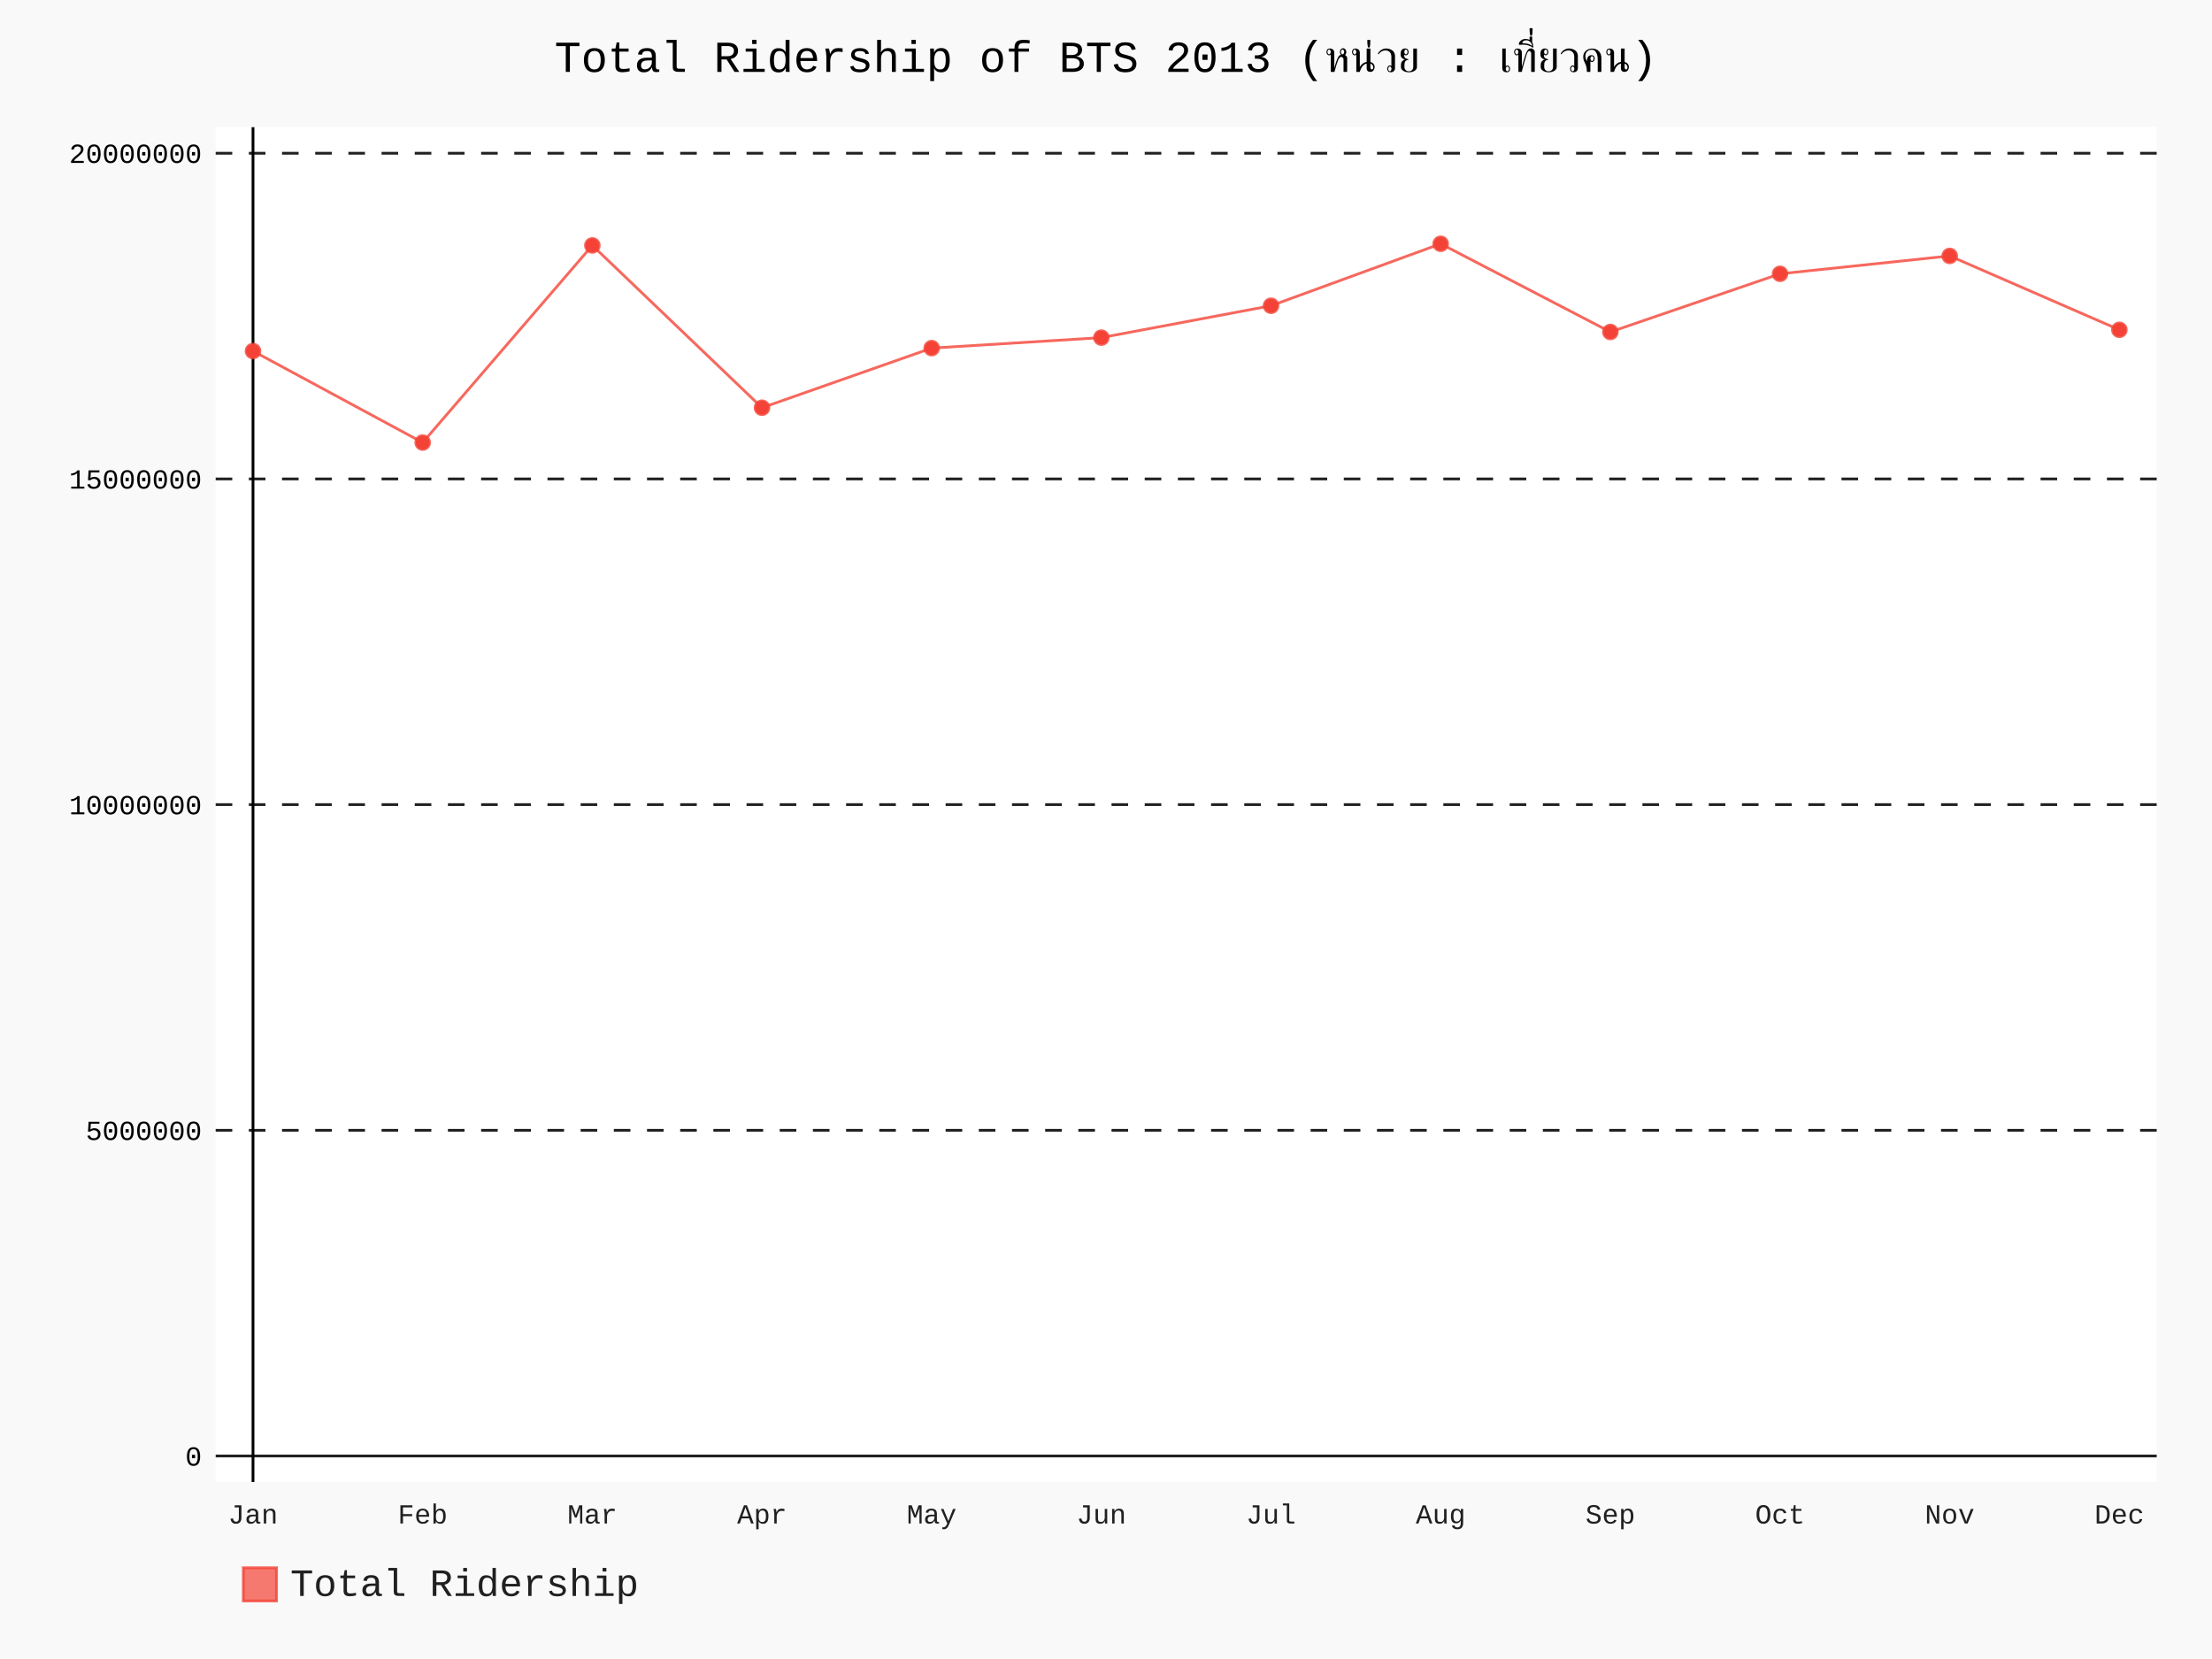
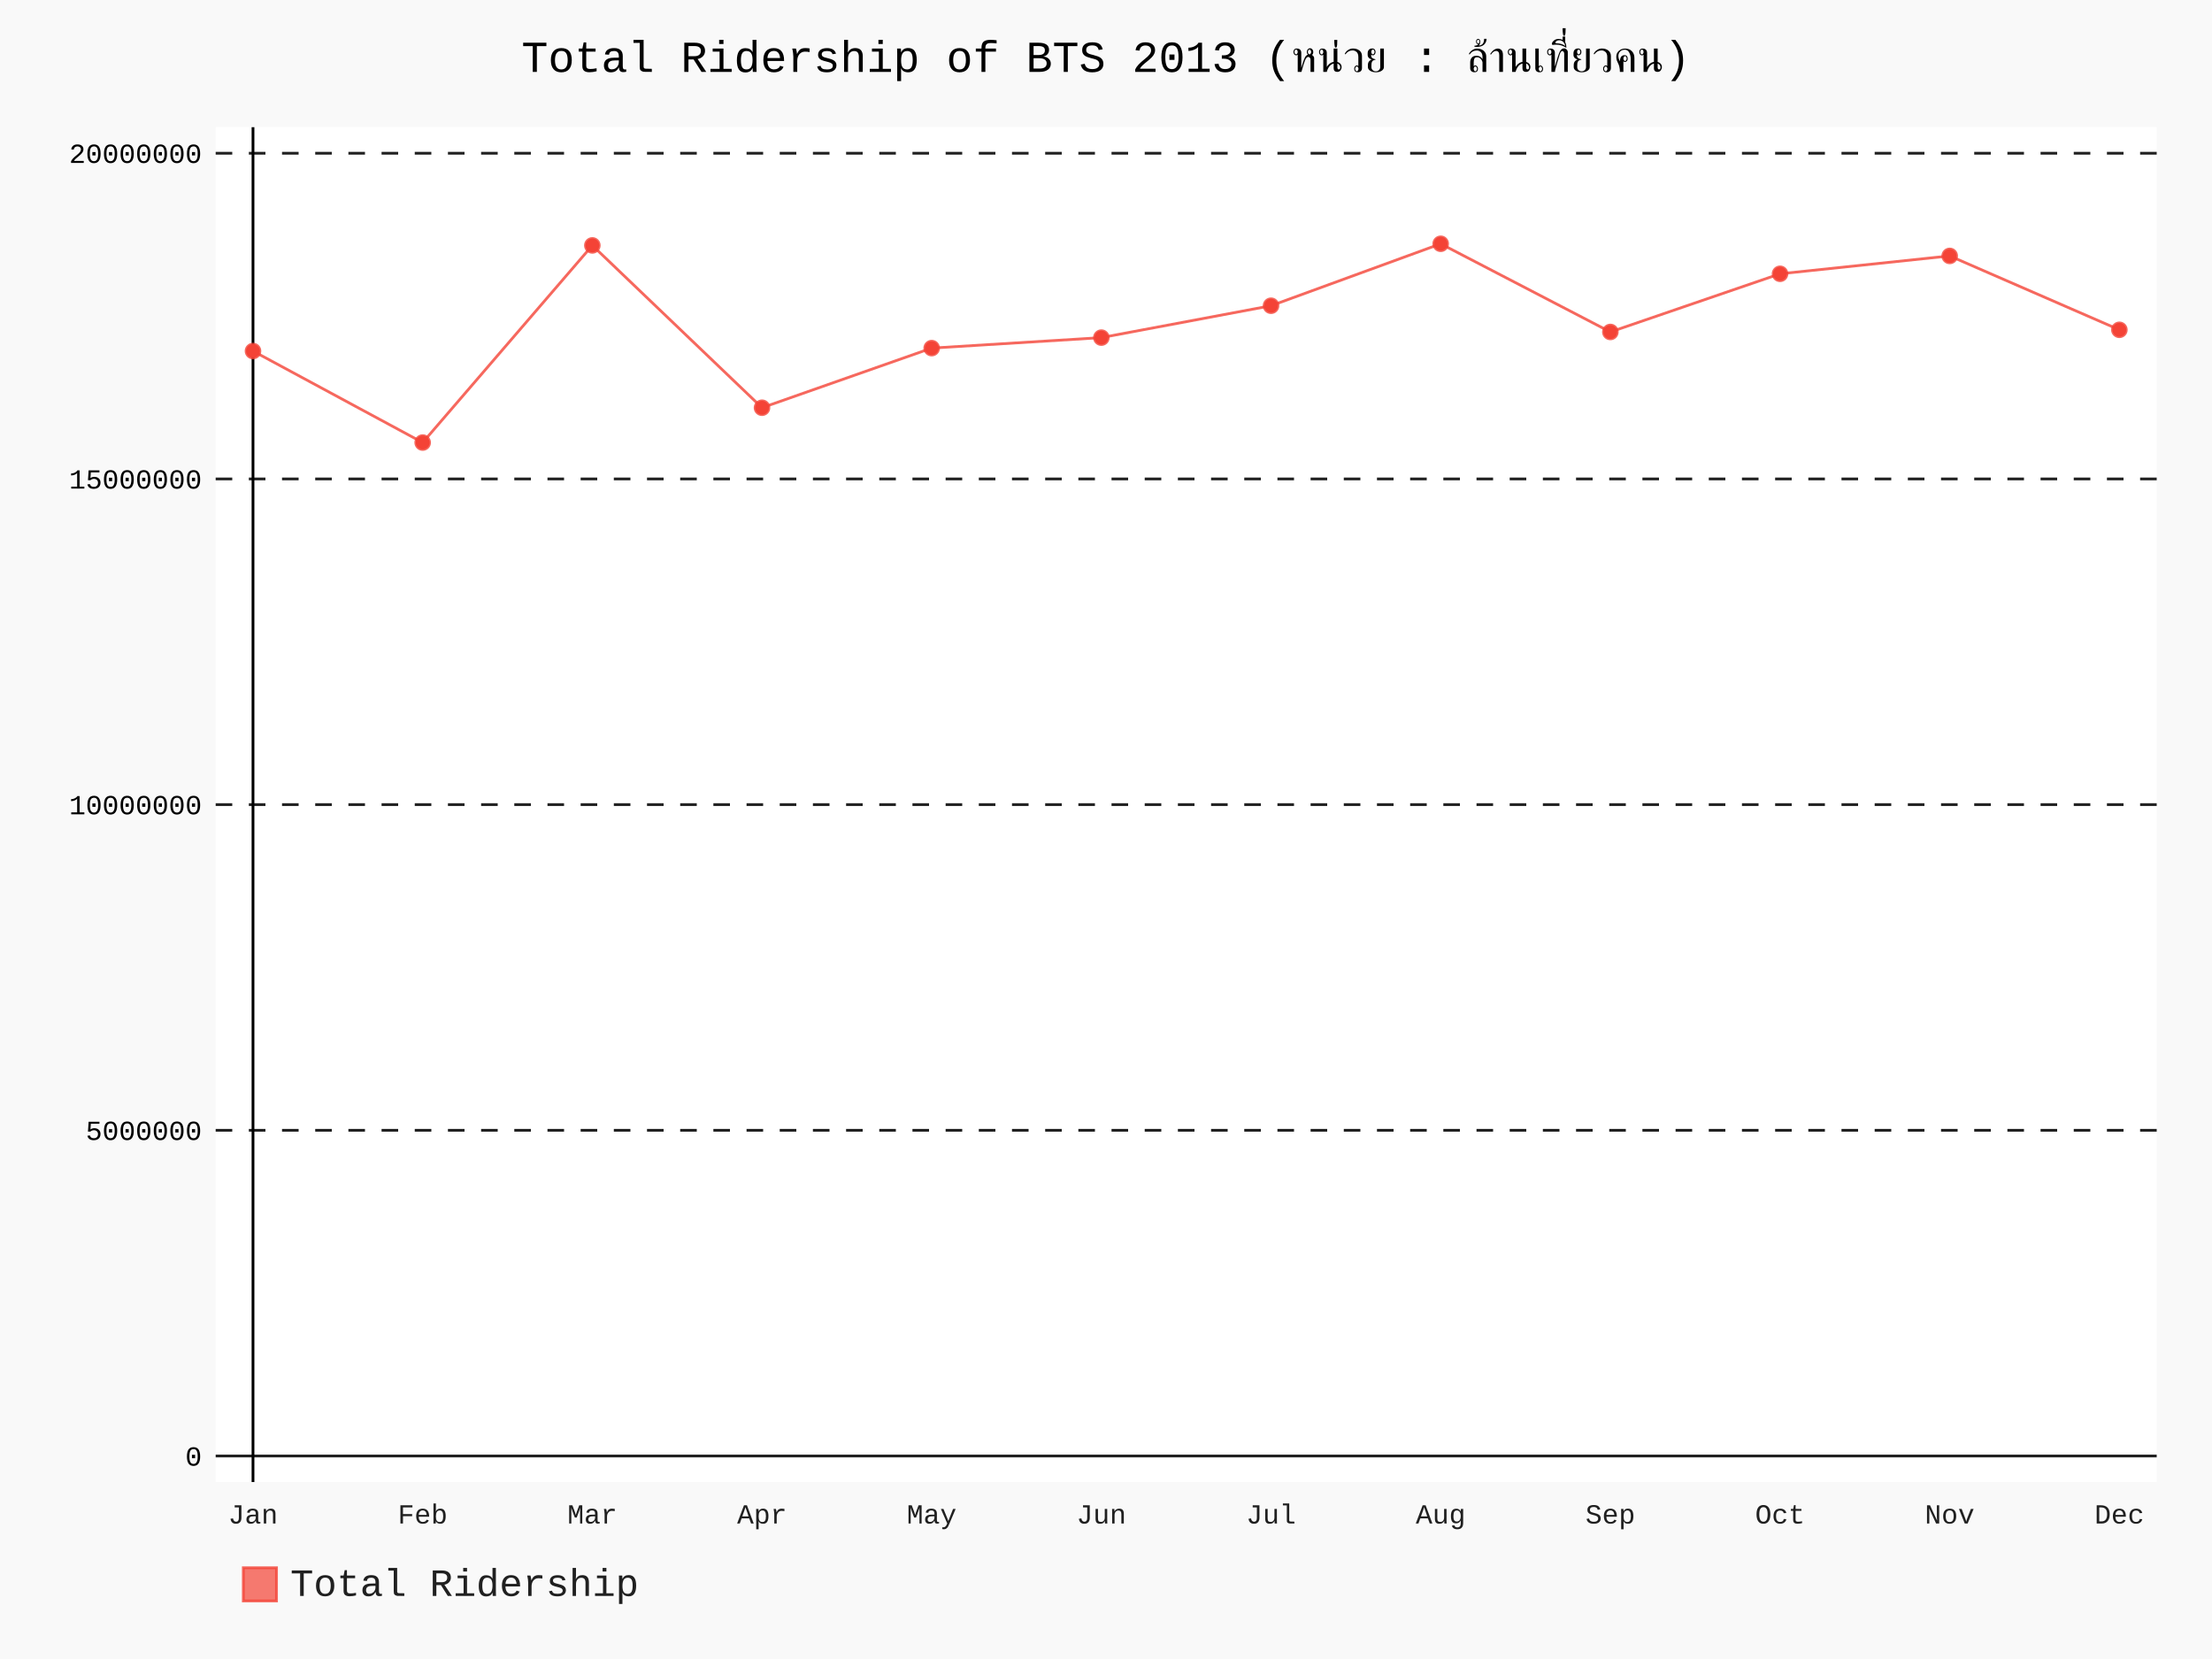
- <svg xmlns="http://www.w3.org/2000/svg" class="pygal-chart" id="chart-d7c16ed3-2836-45df-89dc-f1735728b9b4" viewBox="0 0 800 600">
+ <svg xmlns="http://www.w3.org/2000/svg" class="pygal-chart" id="chart-48a01b5d-fec7-4ea3-bfd1-20393044d303" viewBox="0 0 800 600">
  <defs>
-     <style type="text/css">#chart-d7c16ed3-2836-45df-89dc-f1735728b9b4{-webkit-user-select:none;-webkit-font-smoothing:antialiased;font-family:Consolas,"Liberation Mono",Menlo,Courier,monospace}#chart-d7c16ed3-2836-45df-89dc-f1735728b9b4 .title{font-family:Consolas,"Liberation Mono",Menlo,Courier,monospace;font-size:16px}#chart-d7c16ed3-2836-45df-89dc-f1735728b9b4 .legends .legend text{font-family:Consolas,"Liberation Mono",Menlo,Courier,monospace;font-size:14px}#chart-d7c16ed3-2836-45df-89dc-f1735728b9b4 .axis text{font-family:Consolas,"Liberation Mono",Menlo,Courier,monospace;font-size:10px}#chart-d7c16ed3-2836-45df-89dc-f1735728b9b4 .axis text.major{font-family:Consolas,"Liberation Mono",Menlo,Courier,monospace;font-size:10px}#chart-d7c16ed3-2836-45df-89dc-f1735728b9b4 .text-overlay text.value{font-family:Consolas,"Liberation Mono",Menlo,Courier,monospace;font-size:16px}#chart-d7c16ed3-2836-45df-89dc-f1735728b9b4 .text-overlay text.label{font-family:Consolas,"Liberation Mono",Menlo,Courier,monospace;font-size:10px}#chart-d7c16ed3-2836-45df-89dc-f1735728b9b4 .tooltip{font-family:Consolas,"Liberation Mono",Menlo,Courier,monospace;font-size:14px}#chart-d7c16ed3-2836-45df-89dc-f1735728b9b4 text.no_data{font-family:Consolas,"Liberation Mono",Menlo,Courier,monospace;font-size:64px}
- #chart-d7c16ed3-2836-45df-89dc-f1735728b9b4{background-color:rgba(249,249,249,1)}#chart-d7c16ed3-2836-45df-89dc-f1735728b9b4 path,#chart-d7c16ed3-2836-45df-89dc-f1735728b9b4 line,#chart-d7c16ed3-2836-45df-89dc-f1735728b9b4 rect,#chart-d7c16ed3-2836-45df-89dc-f1735728b9b4 circle{-webkit-transition:150ms;-moz-transition:150ms;transition:150ms}#chart-d7c16ed3-2836-45df-89dc-f1735728b9b4 .graph &gt; .background{fill:rgba(249,249,249,1)}#chart-d7c16ed3-2836-45df-89dc-f1735728b9b4 .plot &gt; .background{fill:rgba(255,255,255,1)}#chart-d7c16ed3-2836-45df-89dc-f1735728b9b4 .graph{fill:rgba(0,0,0,.87)}#chart-d7c16ed3-2836-45df-89dc-f1735728b9b4 text.no_data{fill:rgba(0,0,0,1)}#chart-d7c16ed3-2836-45df-89dc-f1735728b9b4 .title{fill:rgba(0,0,0,1)}#chart-d7c16ed3-2836-45df-89dc-f1735728b9b4 .legends .legend text{fill:rgba(0,0,0,.87)}#chart-d7c16ed3-2836-45df-89dc-f1735728b9b4 .legends .legend:hover text{fill:rgba(0,0,0,1)}#chart-d7c16ed3-2836-45df-89dc-f1735728b9b4 .axis .line{stroke:rgba(0,0,0,1)}#chart-d7c16ed3-2836-45df-89dc-f1735728b9b4 .axis .guide.line{stroke:rgba(0,0,0,.54)}#chart-d7c16ed3-2836-45df-89dc-f1735728b9b4 .axis .major.line{stroke:rgba(0,0,0,.87)}#chart-d7c16ed3-2836-45df-89dc-f1735728b9b4 .axis text.major{fill:rgba(0,0,0,1)}#chart-d7c16ed3-2836-45df-89dc-f1735728b9b4 .axis.y .guides:hover .guide.line,#chart-d7c16ed3-2836-45df-89dc-f1735728b9b4 .line-graph .axis.x .guides:hover .guide.line,#chart-d7c16ed3-2836-45df-89dc-f1735728b9b4 .stackedline-graph .axis.x .guides:hover .guide.line,#chart-d7c16ed3-2836-45df-89dc-f1735728b9b4 .xy-graph .axis.x .guides:hover .guide.line{stroke:rgba(0,0,0,1)}#chart-d7c16ed3-2836-45df-89dc-f1735728b9b4 .axis .guides:hover text{fill:rgba(0,0,0,1)}#chart-d7c16ed3-2836-45df-89dc-f1735728b9b4 .reactive{fill-opacity:.7;stroke-opacity:.8}#chart-d7c16ed3-2836-45df-89dc-f1735728b9b4 .ci{stroke:rgba(0,0,0,.87)}#chart-d7c16ed3-2836-45df-89dc-f1735728b9b4 .reactive.active,#chart-d7c16ed3-2836-45df-89dc-f1735728b9b4 .active .reactive{fill-opacity:.8;stroke-opacity:.9;stroke-width:4}#chart-d7c16ed3-2836-45df-89dc-f1735728b9b4 .ci .reactive.active{stroke-width:1.5}#chart-d7c16ed3-2836-45df-89dc-f1735728b9b4 .series text{fill:rgba(0,0,0,1)}#chart-d7c16ed3-2836-45df-89dc-f1735728b9b4 .tooltip rect{fill:rgba(255,255,255,1);stroke:rgba(0,0,0,1);-webkit-transition:opacity 150ms;-moz-transition:opacity 150ms;transition:opacity 150ms}#chart-d7c16ed3-2836-45df-89dc-f1735728b9b4 .tooltip .label{fill:rgba(0,0,0,.87)}#chart-d7c16ed3-2836-45df-89dc-f1735728b9b4 .tooltip .label{fill:rgba(0,0,0,.87)}#chart-d7c16ed3-2836-45df-89dc-f1735728b9b4 .tooltip .legend{font-size:.8em;fill:rgba(0,0,0,.54)}#chart-d7c16ed3-2836-45df-89dc-f1735728b9b4 .tooltip .x_label{font-size:.6em;fill:rgba(0,0,0,1)}#chart-d7c16ed3-2836-45df-89dc-f1735728b9b4 .tooltip .xlink{font-size:.5em;text-decoration:underline}#chart-d7c16ed3-2836-45df-89dc-f1735728b9b4 .tooltip .value{font-size:1.5em}#chart-d7c16ed3-2836-45df-89dc-f1735728b9b4 .bound{font-size:.5em}#chart-d7c16ed3-2836-45df-89dc-f1735728b9b4 .max-value{font-size:.75em;fill:rgba(0,0,0,.54)}#chart-d7c16ed3-2836-45df-89dc-f1735728b9b4 .map-element{fill:rgba(255,255,255,1);stroke:rgba(0,0,0,.54) !important}#chart-d7c16ed3-2836-45df-89dc-f1735728b9b4 .map-element .reactive{fill-opacity:inherit;stroke-opacity:inherit}#chart-d7c16ed3-2836-45df-89dc-f1735728b9b4 .color-0,#chart-d7c16ed3-2836-45df-89dc-f1735728b9b4 .color-0 a:visited{stroke:#F44336;fill:#F44336}#chart-d7c16ed3-2836-45df-89dc-f1735728b9b4 .text-overlay .color-0 text{fill:black}
- #chart-d7c16ed3-2836-45df-89dc-f1735728b9b4 text.no_data{text-anchor:middle}#chart-d7c16ed3-2836-45df-89dc-f1735728b9b4 .guide.line{fill:none}#chart-d7c16ed3-2836-45df-89dc-f1735728b9b4 .centered{text-anchor:middle}#chart-d7c16ed3-2836-45df-89dc-f1735728b9b4 .title{text-anchor:middle}#chart-d7c16ed3-2836-45df-89dc-f1735728b9b4 .legends .legend text{fill-opacity:1}#chart-d7c16ed3-2836-45df-89dc-f1735728b9b4 .axis.x text{text-anchor:middle}#chart-d7c16ed3-2836-45df-89dc-f1735728b9b4 .axis.x:not(.web) text[transform]{text-anchor:start}#chart-d7c16ed3-2836-45df-89dc-f1735728b9b4 .axis.x:not(.web) text[transform].backwards{text-anchor:end}#chart-d7c16ed3-2836-45df-89dc-f1735728b9b4 .axis.y text{text-anchor:end}#chart-d7c16ed3-2836-45df-89dc-f1735728b9b4 .axis.y text[transform].backwards{text-anchor:start}#chart-d7c16ed3-2836-45df-89dc-f1735728b9b4 .axis.y2 text{text-anchor:start}#chart-d7c16ed3-2836-45df-89dc-f1735728b9b4 .axis.y2 text[transform].backwards{text-anchor:end}#chart-d7c16ed3-2836-45df-89dc-f1735728b9b4 .axis .guide.line{stroke-dasharray:4,4}#chart-d7c16ed3-2836-45df-89dc-f1735728b9b4 .axis .major.guide.line{stroke-dasharray:6,6}#chart-d7c16ed3-2836-45df-89dc-f1735728b9b4 .horizontal .axis.y .guide.line,#chart-d7c16ed3-2836-45df-89dc-f1735728b9b4 .horizontal .axis.y2 .guide.line,#chart-d7c16ed3-2836-45df-89dc-f1735728b9b4 .vertical .axis.x .guide.line{opacity:0}#chart-d7c16ed3-2836-45df-89dc-f1735728b9b4 .horizontal .axis.always_show .guide.line,#chart-d7c16ed3-2836-45df-89dc-f1735728b9b4 .vertical .axis.always_show .guide.line{opacity:1 !important}#chart-d7c16ed3-2836-45df-89dc-f1735728b9b4 .axis.y .guides:hover .guide.line,#chart-d7c16ed3-2836-45df-89dc-f1735728b9b4 .axis.y2 .guides:hover .guide.line,#chart-d7c16ed3-2836-45df-89dc-f1735728b9b4 .axis.x .guides:hover .guide.line{opacity:1}#chart-d7c16ed3-2836-45df-89dc-f1735728b9b4 .axis .guides:hover text{opacity:1}#chart-d7c16ed3-2836-45df-89dc-f1735728b9b4 .nofill{fill:none}#chart-d7c16ed3-2836-45df-89dc-f1735728b9b4 .subtle-fill{fill-opacity:.2}#chart-d7c16ed3-2836-45df-89dc-f1735728b9b4 .dot{stroke-width:1px;fill-opacity:1}#chart-d7c16ed3-2836-45df-89dc-f1735728b9b4 .dot.active{stroke-width:5px}#chart-d7c16ed3-2836-45df-89dc-f1735728b9b4 .dot.negative{fill:transparent}#chart-d7c16ed3-2836-45df-89dc-f1735728b9b4 text,#chart-d7c16ed3-2836-45df-89dc-f1735728b9b4 tspan{stroke:none !important}#chart-d7c16ed3-2836-45df-89dc-f1735728b9b4 .series text.active{opacity:1}#chart-d7c16ed3-2836-45df-89dc-f1735728b9b4 .tooltip rect{fill-opacity:.95;stroke-width:.5}#chart-d7c16ed3-2836-45df-89dc-f1735728b9b4 .tooltip text{fill-opacity:1}#chart-d7c16ed3-2836-45df-89dc-f1735728b9b4 .showable{visibility:hidden}#chart-d7c16ed3-2836-45df-89dc-f1735728b9b4 .showable.shown{visibility:visible}#chart-d7c16ed3-2836-45df-89dc-f1735728b9b4 .gauge-background{fill:rgba(229,229,229,1);stroke:none}#chart-d7c16ed3-2836-45df-89dc-f1735728b9b4 .bg-lines{stroke:rgba(249,249,249,1);stroke-width:2px}</style>
+     <style type="text/css">#chart-48a01b5d-fec7-4ea3-bfd1-20393044d303{-webkit-user-select:none;-webkit-font-smoothing:antialiased;font-family:Consolas,"Liberation Mono",Menlo,Courier,monospace}#chart-48a01b5d-fec7-4ea3-bfd1-20393044d303 .title{font-family:Consolas,"Liberation Mono",Menlo,Courier,monospace;font-size:16px}#chart-48a01b5d-fec7-4ea3-bfd1-20393044d303 .legends .legend text{font-family:Consolas,"Liberation Mono",Menlo,Courier,monospace;font-size:14px}#chart-48a01b5d-fec7-4ea3-bfd1-20393044d303 .axis text{font-family:Consolas,"Liberation Mono",Menlo,Courier,monospace;font-size:10px}#chart-48a01b5d-fec7-4ea3-bfd1-20393044d303 .axis text.major{font-family:Consolas,"Liberation Mono",Menlo,Courier,monospace;font-size:10px}#chart-48a01b5d-fec7-4ea3-bfd1-20393044d303 .text-overlay text.value{font-family:Consolas,"Liberation Mono",Menlo,Courier,monospace;font-size:16px}#chart-48a01b5d-fec7-4ea3-bfd1-20393044d303 .text-overlay text.label{font-family:Consolas,"Liberation Mono",Menlo,Courier,monospace;font-size:10px}#chart-48a01b5d-fec7-4ea3-bfd1-20393044d303 .tooltip{font-family:Consolas,"Liberation Mono",Menlo,Courier,monospace;font-size:14px}#chart-48a01b5d-fec7-4ea3-bfd1-20393044d303 text.no_data{font-family:Consolas,"Liberation Mono",Menlo,Courier,monospace;font-size:64px}
+ #chart-48a01b5d-fec7-4ea3-bfd1-20393044d303{background-color:rgba(249,249,249,1)}#chart-48a01b5d-fec7-4ea3-bfd1-20393044d303 path,#chart-48a01b5d-fec7-4ea3-bfd1-20393044d303 line,#chart-48a01b5d-fec7-4ea3-bfd1-20393044d303 rect,#chart-48a01b5d-fec7-4ea3-bfd1-20393044d303 circle{-webkit-transition:150ms;-moz-transition:150ms;transition:150ms}#chart-48a01b5d-fec7-4ea3-bfd1-20393044d303 .graph &gt; .background{fill:rgba(249,249,249,1)}#chart-48a01b5d-fec7-4ea3-bfd1-20393044d303 .plot &gt; .background{fill:rgba(255,255,255,1)}#chart-48a01b5d-fec7-4ea3-bfd1-20393044d303 .graph{fill:rgba(0,0,0,.87)}#chart-48a01b5d-fec7-4ea3-bfd1-20393044d303 text.no_data{fill:rgba(0,0,0,1)}#chart-48a01b5d-fec7-4ea3-bfd1-20393044d303 .title{fill:rgba(0,0,0,1)}#chart-48a01b5d-fec7-4ea3-bfd1-20393044d303 .legends .legend text{fill:rgba(0,0,0,.87)}#chart-48a01b5d-fec7-4ea3-bfd1-20393044d303 .legends .legend:hover text{fill:rgba(0,0,0,1)}#chart-48a01b5d-fec7-4ea3-bfd1-20393044d303 .axis .line{stroke:rgba(0,0,0,1)}#chart-48a01b5d-fec7-4ea3-bfd1-20393044d303 .axis .guide.line{stroke:rgba(0,0,0,.54)}#chart-48a01b5d-fec7-4ea3-bfd1-20393044d303 .axis .major.line{stroke:rgba(0,0,0,.87)}#chart-48a01b5d-fec7-4ea3-bfd1-20393044d303 .axis text.major{fill:rgba(0,0,0,1)}#chart-48a01b5d-fec7-4ea3-bfd1-20393044d303 .axis.y .guides:hover .guide.line,#chart-48a01b5d-fec7-4ea3-bfd1-20393044d303 .line-graph .axis.x .guides:hover .guide.line,#chart-48a01b5d-fec7-4ea3-bfd1-20393044d303 .stackedline-graph .axis.x .guides:hover .guide.line,#chart-48a01b5d-fec7-4ea3-bfd1-20393044d303 .xy-graph .axis.x .guides:hover .guide.line{stroke:rgba(0,0,0,1)}#chart-48a01b5d-fec7-4ea3-bfd1-20393044d303 .axis .guides:hover text{fill:rgba(0,0,0,1)}#chart-48a01b5d-fec7-4ea3-bfd1-20393044d303 .reactive{fill-opacity:.7;stroke-opacity:.8}#chart-48a01b5d-fec7-4ea3-bfd1-20393044d303 .ci{stroke:rgba(0,0,0,.87)}#chart-48a01b5d-fec7-4ea3-bfd1-20393044d303 .reactive.active,#chart-48a01b5d-fec7-4ea3-bfd1-20393044d303 .active .reactive{fill-opacity:.8;stroke-opacity:.9;stroke-width:4}#chart-48a01b5d-fec7-4ea3-bfd1-20393044d303 .ci .reactive.active{stroke-width:1.5}#chart-48a01b5d-fec7-4ea3-bfd1-20393044d303 .series text{fill:rgba(0,0,0,1)}#chart-48a01b5d-fec7-4ea3-bfd1-20393044d303 .tooltip rect{fill:rgba(255,255,255,1);stroke:rgba(0,0,0,1);-webkit-transition:opacity 150ms;-moz-transition:opacity 150ms;transition:opacity 150ms}#chart-48a01b5d-fec7-4ea3-bfd1-20393044d303 .tooltip .label{fill:rgba(0,0,0,.87)}#chart-48a01b5d-fec7-4ea3-bfd1-20393044d303 .tooltip .label{fill:rgba(0,0,0,.87)}#chart-48a01b5d-fec7-4ea3-bfd1-20393044d303 .tooltip .legend{font-size:.8em;fill:rgba(0,0,0,.54)}#chart-48a01b5d-fec7-4ea3-bfd1-20393044d303 .tooltip .x_label{font-size:.6em;fill:rgba(0,0,0,1)}#chart-48a01b5d-fec7-4ea3-bfd1-20393044d303 .tooltip .xlink{font-size:.5em;text-decoration:underline}#chart-48a01b5d-fec7-4ea3-bfd1-20393044d303 .tooltip .value{font-size:1.5em}#chart-48a01b5d-fec7-4ea3-bfd1-20393044d303 .bound{font-size:.5em}#chart-48a01b5d-fec7-4ea3-bfd1-20393044d303 .max-value{font-size:.75em;fill:rgba(0,0,0,.54)}#chart-48a01b5d-fec7-4ea3-bfd1-20393044d303 .map-element{fill:rgba(255,255,255,1);stroke:rgba(0,0,0,.54) !important}#chart-48a01b5d-fec7-4ea3-bfd1-20393044d303 .map-element .reactive{fill-opacity:inherit;stroke-opacity:inherit}#chart-48a01b5d-fec7-4ea3-bfd1-20393044d303 .color-0,#chart-48a01b5d-fec7-4ea3-bfd1-20393044d303 .color-0 a:visited{stroke:#F44336;fill:#F44336}#chart-48a01b5d-fec7-4ea3-bfd1-20393044d303 .text-overlay .color-0 text{fill:black}
+ #chart-48a01b5d-fec7-4ea3-bfd1-20393044d303 text.no_data{text-anchor:middle}#chart-48a01b5d-fec7-4ea3-bfd1-20393044d303 .guide.line{fill:none}#chart-48a01b5d-fec7-4ea3-bfd1-20393044d303 .centered{text-anchor:middle}#chart-48a01b5d-fec7-4ea3-bfd1-20393044d303 .title{text-anchor:middle}#chart-48a01b5d-fec7-4ea3-bfd1-20393044d303 .legends .legend text{fill-opacity:1}#chart-48a01b5d-fec7-4ea3-bfd1-20393044d303 .axis.x text{text-anchor:middle}#chart-48a01b5d-fec7-4ea3-bfd1-20393044d303 .axis.x:not(.web) text[transform]{text-anchor:start}#chart-48a01b5d-fec7-4ea3-bfd1-20393044d303 .axis.x:not(.web) text[transform].backwards{text-anchor:end}#chart-48a01b5d-fec7-4ea3-bfd1-20393044d303 .axis.y text{text-anchor:end}#chart-48a01b5d-fec7-4ea3-bfd1-20393044d303 .axis.y text[transform].backwards{text-anchor:start}#chart-48a01b5d-fec7-4ea3-bfd1-20393044d303 .axis.y2 text{text-anchor:start}#chart-48a01b5d-fec7-4ea3-bfd1-20393044d303 .axis.y2 text[transform].backwards{text-anchor:end}#chart-48a01b5d-fec7-4ea3-bfd1-20393044d303 .axis .guide.line{stroke-dasharray:4,4}#chart-48a01b5d-fec7-4ea3-bfd1-20393044d303 .axis .major.guide.line{stroke-dasharray:6,6}#chart-48a01b5d-fec7-4ea3-bfd1-20393044d303 .horizontal .axis.y .guide.line,#chart-48a01b5d-fec7-4ea3-bfd1-20393044d303 .horizontal .axis.y2 .guide.line,#chart-48a01b5d-fec7-4ea3-bfd1-20393044d303 .vertical .axis.x .guide.line{opacity:0}#chart-48a01b5d-fec7-4ea3-bfd1-20393044d303 .horizontal .axis.always_show .guide.line,#chart-48a01b5d-fec7-4ea3-bfd1-20393044d303 .vertical .axis.always_show .guide.line{opacity:1 !important}#chart-48a01b5d-fec7-4ea3-bfd1-20393044d303 .axis.y .guides:hover .guide.line,#chart-48a01b5d-fec7-4ea3-bfd1-20393044d303 .axis.y2 .guides:hover .guide.line,#chart-48a01b5d-fec7-4ea3-bfd1-20393044d303 .axis.x .guides:hover .guide.line{opacity:1}#chart-48a01b5d-fec7-4ea3-bfd1-20393044d303 .axis .guides:hover text{opacity:1}#chart-48a01b5d-fec7-4ea3-bfd1-20393044d303 .nofill{fill:none}#chart-48a01b5d-fec7-4ea3-bfd1-20393044d303 .subtle-fill{fill-opacity:.2}#chart-48a01b5d-fec7-4ea3-bfd1-20393044d303 .dot{stroke-width:1px;fill-opacity:1}#chart-48a01b5d-fec7-4ea3-bfd1-20393044d303 .dot.active{stroke-width:5px}#chart-48a01b5d-fec7-4ea3-bfd1-20393044d303 .dot.negative{fill:transparent}#chart-48a01b5d-fec7-4ea3-bfd1-20393044d303 text,#chart-48a01b5d-fec7-4ea3-bfd1-20393044d303 tspan{stroke:none !important}#chart-48a01b5d-fec7-4ea3-bfd1-20393044d303 .series text.active{opacity:1}#chart-48a01b5d-fec7-4ea3-bfd1-20393044d303 .tooltip rect{fill-opacity:.95;stroke-width:.5}#chart-48a01b5d-fec7-4ea3-bfd1-20393044d303 .tooltip text{fill-opacity:1}#chart-48a01b5d-fec7-4ea3-bfd1-20393044d303 .showable{visibility:hidden}#chart-48a01b5d-fec7-4ea3-bfd1-20393044d303 .showable.shown{visibility:visible}#chart-48a01b5d-fec7-4ea3-bfd1-20393044d303 .gauge-background{fill:rgba(229,229,229,1);stroke:none}#chart-48a01b5d-fec7-4ea3-bfd1-20393044d303 .bg-lines{stroke:rgba(249,249,249,1);stroke-width:2px}</style>
  </defs>
  <g class="graph line-graph vertical">
    <rect class="background" height="600" width="800" x="0" y="0" />
    <g class="plot" transform="translate(78, 46)">
      <rect class="background" height="490.0" width="702.0" x="0" y="0" />
      <g class="axis y always_show">
        <g class="guides">
          <path class="axis major line" d="M0 480.577 h702" />
          <text class="major" x="-5" y="484.077">0</text>
        </g>
        <g class="guides">
          <path class="major guide line" d="M0 362.788 h702" />
          <text class="major" x="-5" y="366.288">5000000</text>
        </g>
        <g class="guides">
          <path class="major guide line" d="M0 245 h702" />
          <text class="major" x="-5" y="248.5">10000000</text>
        </g>
        <g class="guides">
          <path class="major guide line" d="M0 127.212 h702" />
          <text class="major" x="-5" y="130.712">15000000</text>
        </g>
        <g class="guides">
          <path class="major guide line" d="M0 9.423 h702" />
          <text class="major" x="-5" y="12.923">20000000</text>
        </g>
      </g>
      <g class="axis x">
        <g class="guides">
          <path class="line" d="M13.5 0 v490" />
          <text class="" x="13.5" y="505.0">Jan</text>
        </g>
        <g class="guides">
          <path class="guide line" d="M74.864 0 v490" />
          <text class="" x="74.864" y="505.0">Feb</text>
        </g>
        <g class="guides">
          <path class="guide line" d="M136.227 0 v490" />
          <text class="" x="136.227" y="505.0">Mar</text>
        </g>
        <g class="guides">
          <path class="guide line" d="M197.591 0 v490" />
          <text class="" x="197.591" y="505.0">Apr</text>
        </g>
        <g class="guides">
          <path class="guide line" d="M258.955 0 v490" />
          <text class="" x="258.955" y="505.0">May</text>
        </g>
        <g class="guides">
          <path class="guide line" d="M320.318 0 v490" />
          <text class="" x="320.318" y="505.0">Jun</text>
        </g>
        <g class="guides">
          <path class="guide line" d="M381.682 0 v490" />
          <text class="" x="381.682" y="505.0">Jul</text>
        </g>
        <g class="guides">
          <path class="guide line" d="M443.045 0 v490" />
          <text class="" x="443.045" y="505.0">Aug</text>
        </g>
        <g class="guides">
          <path class="guide line" d="M504.409 0 v490" />
          <text class="" x="504.409" y="505.0">Sep</text>
        </g>
        <g class="guides">
          <path class="guide line" d="M565.773 0 v490" />
          <text class="" x="565.773" y="505.0">Oct</text>
        </g>
        <g class="guides">
          <path class="guide line" d="M627.136 0 v490" />
          <text class="" x="627.136" y="505.0">Nov</text>
        </g>
        <g class="guides">
          <path class="guide line" d="M688.5 0 v490" />
          <text class="" x="688.5" y="505.0">Dec</text>
        </g>
      </g>
      <g class="series serie-0 color-0">
        <path class="line reactive nofill" d="M13.5 80.96 L74.864 114.058 136.227 42.755 197.591 101.463 258.955 79.899 320.318 76.107 381.682 64.573 443.045 42.168 504.409 74.059 565.773 53.023 627.136 46.557 688.5 73.281" />
      </g>
    </g>
    <g class="titles">
-       <text class="title plot_title" x="400.0" y="26">Total Ridership of BTS 2013 (หน่วย : เที่ยวคน)</text>
+       <text class="title plot_title" x="400.0" y="26">Total Ridership of BTS 2013 (หน่วย : ล้านเที่ยวคน)</text>
    </g>
    <g class="plot overlay" transform="translate(78, 46)">
      <g class="series serie-0 color-0">
        <g class="dots">
          <circle class="dot reactive tooltip-trigger" cx="13.5" cy="80.96" r="2.5" />
        </g>
        <g class="dots">
          <circle class="dot reactive tooltip-trigger" cx="74.864" cy="114.058" r="2.5" />
        </g>
        <g class="dots">
          <circle class="dot reactive tooltip-trigger" cx="136.227" cy="42.755" r="2.5" />
        </g>
        <g class="dots">
          <circle class="dot reactive tooltip-trigger" cx="197.591" cy="101.463" r="2.5" />
        </g>
        <g class="dots">
          <circle class="dot reactive tooltip-trigger" cx="258.955" cy="79.899" r="2.5" />
        </g>
        <g class="dots">
          <circle class="dot reactive tooltip-trigger" cx="320.318" cy="76.107" r="2.5" />
        </g>
        <g class="dots">
          <circle class="dot reactive tooltip-trigger" cx="381.682" cy="64.573" r="2.5" />
        </g>
        <g class="dots">
          <circle class="dot reactive tooltip-trigger" cx="443.045" cy="42.168" r="2.5" />
        </g>
        <g class="dots">
          <circle class="dot reactive tooltip-trigger" cx="504.409" cy="74.059" r="2.5" />
        </g>
        <g class="dots">
          <circle class="dot reactive tooltip-trigger" cx="565.773" cy="53.023" r="2.5" />
        </g>
        <g class="dots">
          <circle class="dot reactive tooltip-trigger" cx="627.136" cy="46.557" r="2.5" />
        </g>
        <g class="dots">
          <circle class="dot reactive tooltip-trigger" cx="688.5" cy="73.281" r="2.5" />
        </g>
      </g>
    </g>
    <g class="plot text-overlay" transform="translate(78, 46)">
      <g class="series serie-0 color-0" />
    </g>
    <g class="plot tooltip-overlay" transform="translate(78, 46)">
      <g class="tooltip" style="opacity: 0" transform="translate(0 0)">
        <rect class="tooltip-box" height="0" rx="0" ry="0" width="0" />
        <g class="text" />
      </g>
    </g>
    <g class="legends" transform="translate(88, 566)">
      <g class="legend reactive activate-serie" id="activate-serie-0">
        <rect class="color-0 reactive" height="12" width="12" x="0.0" y="1.0" />
        <text x="17.0" y="11.2">Total Ridership</text>
      </g>
    </g>
  </g>
</svg>
